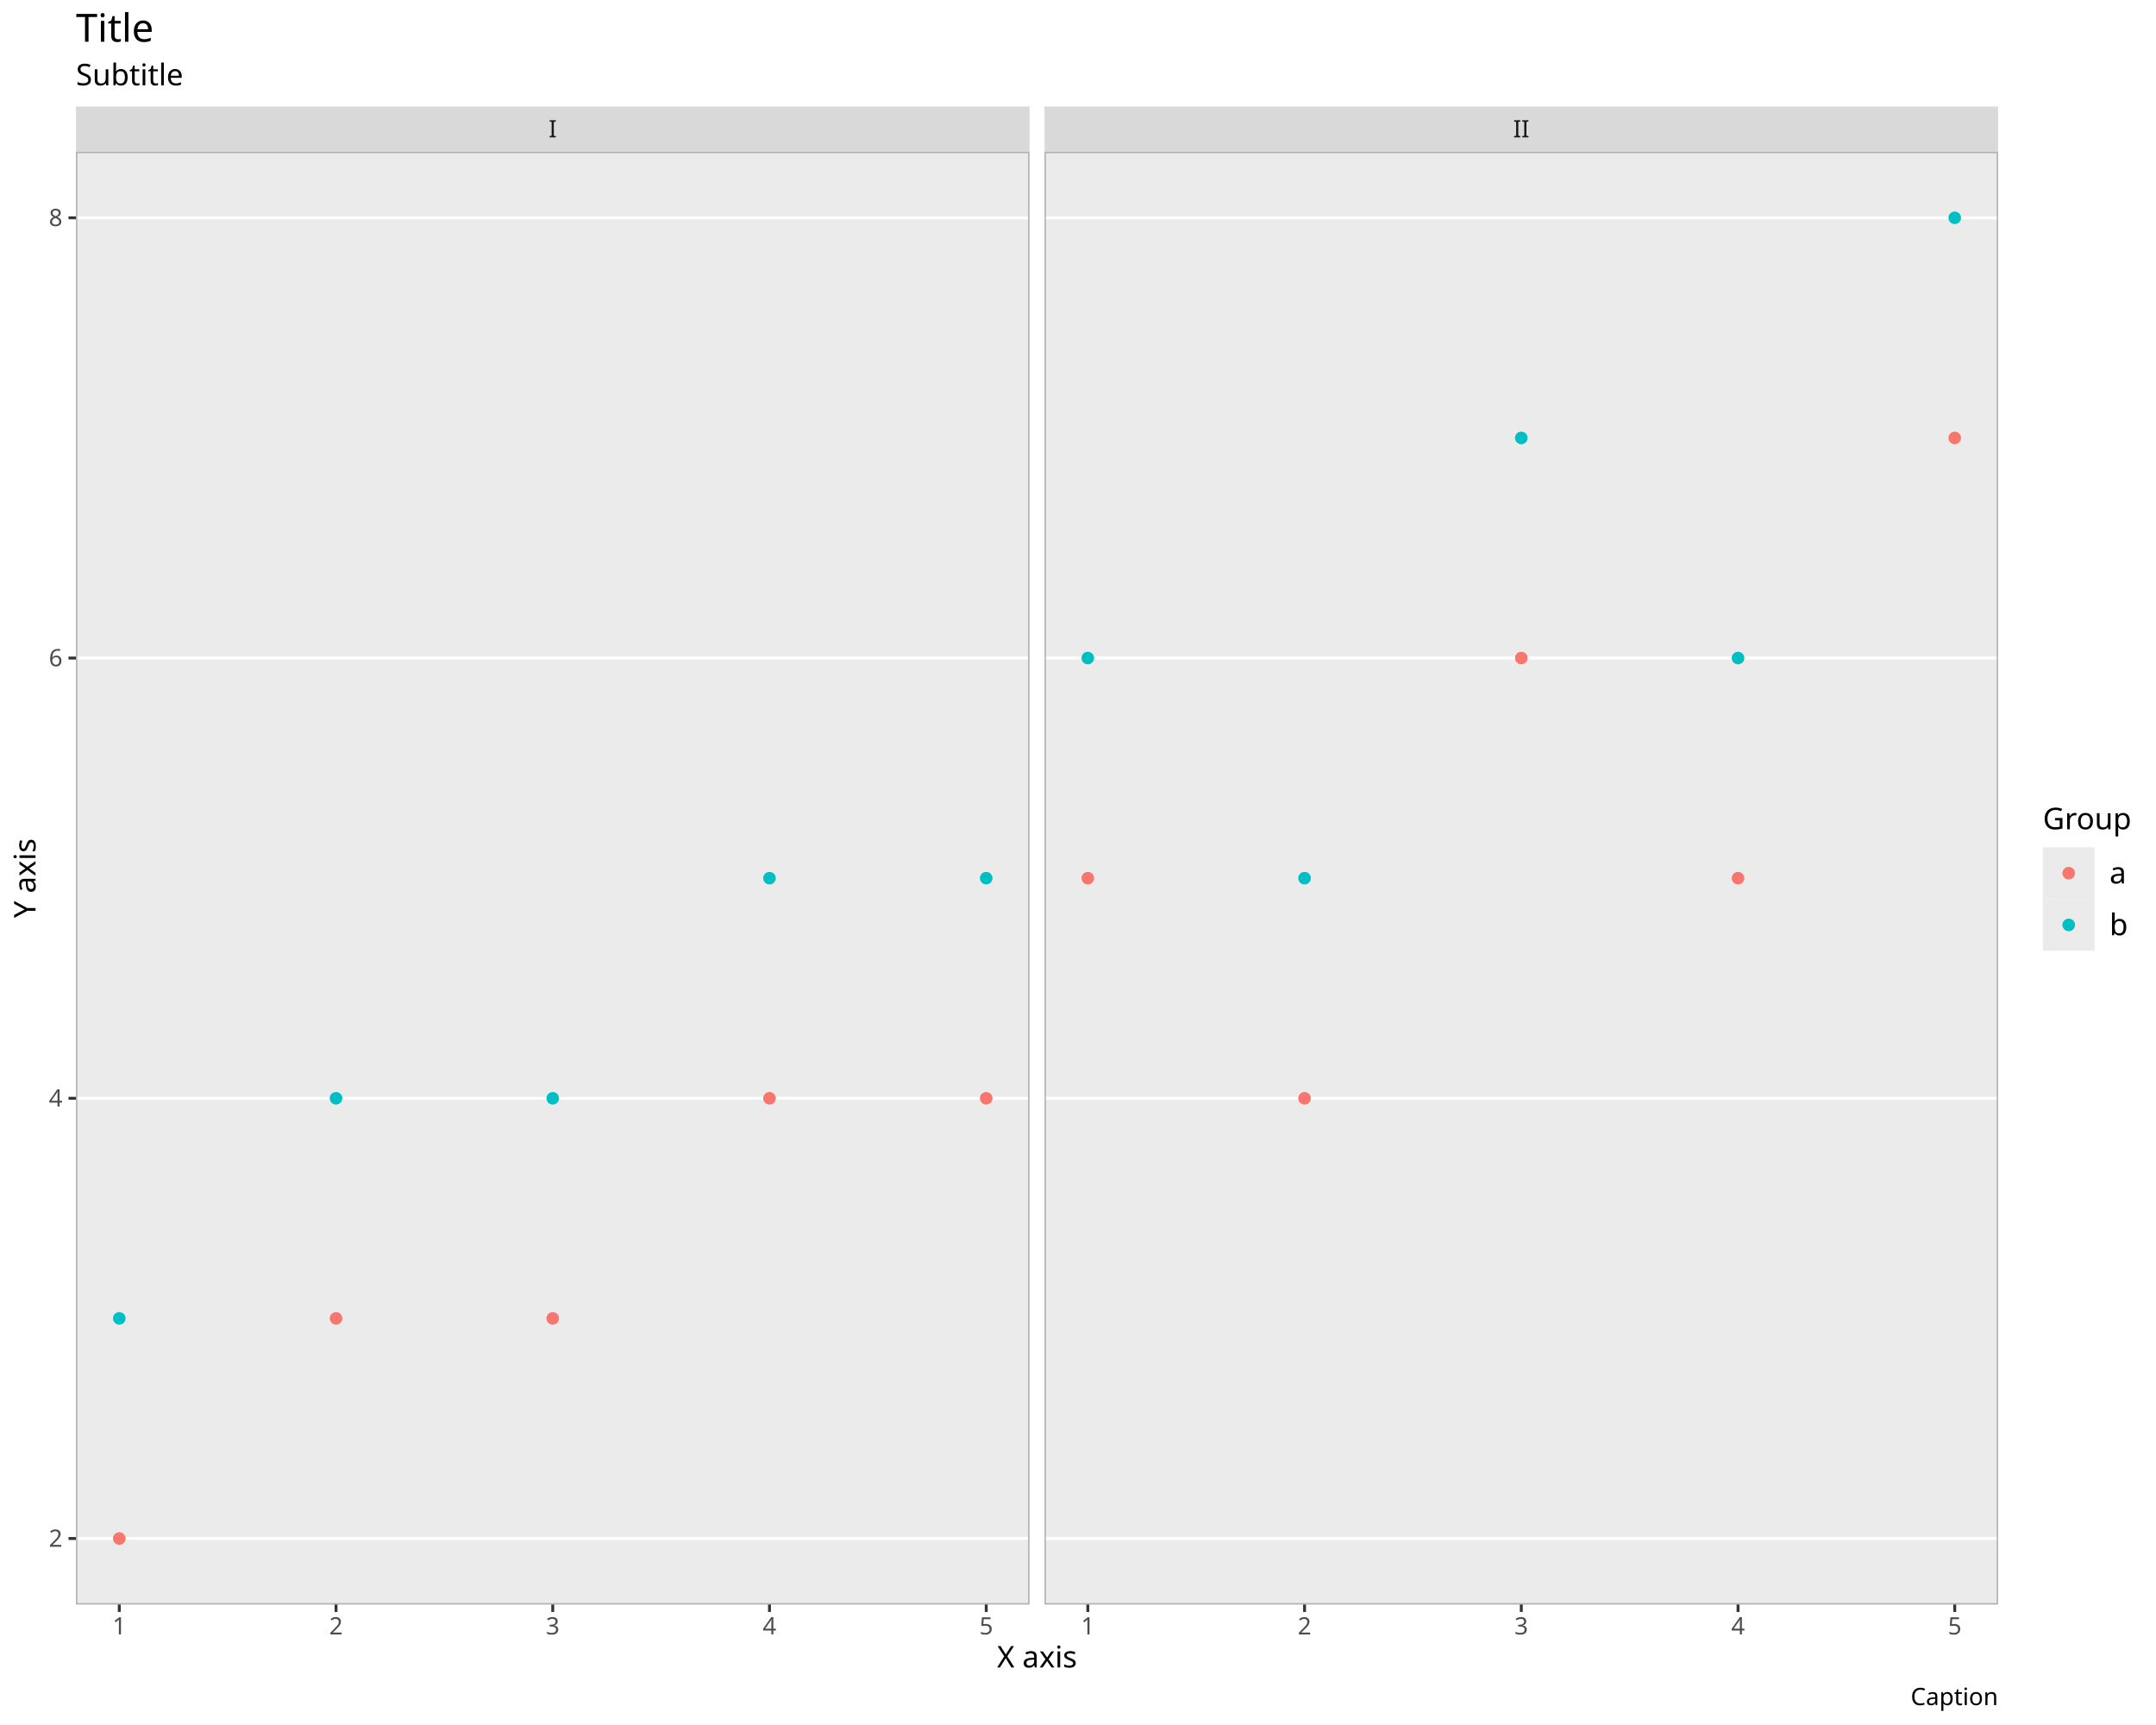
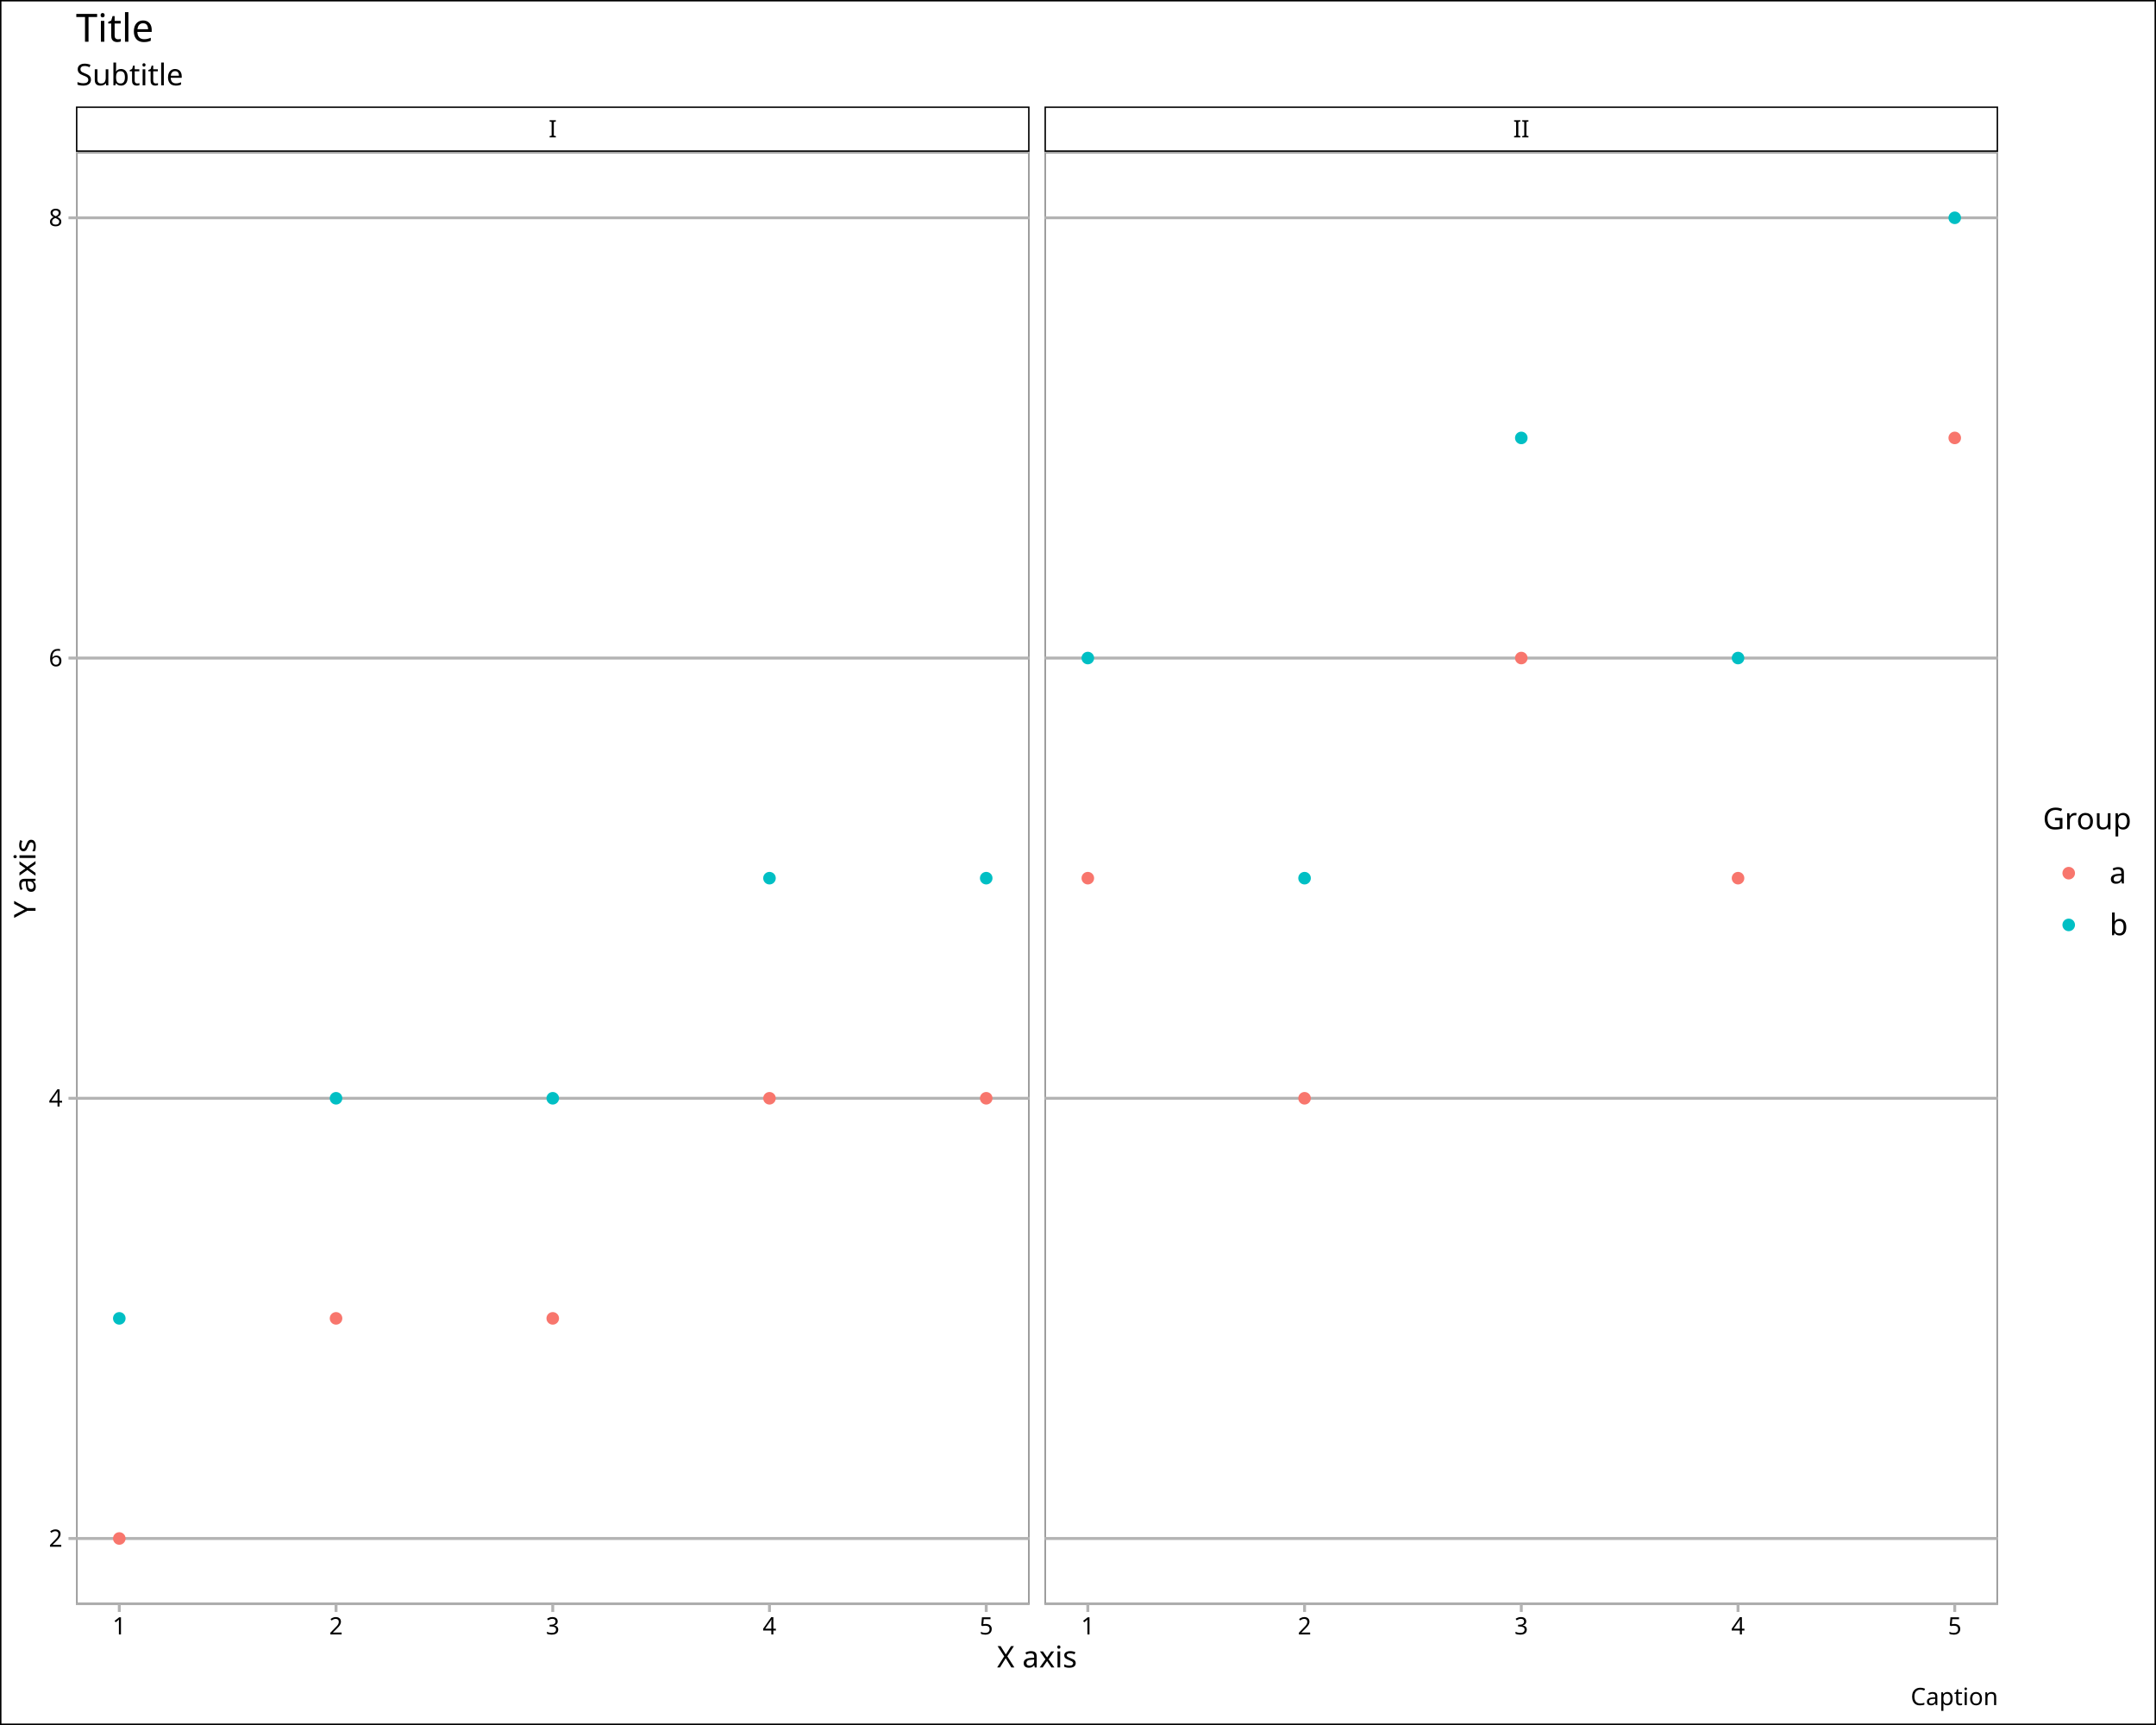
<svg xmlns="http://www.w3.org/2000/svg" class="svglite" data-engine-version="2.0" width="720.00pt" height="576.00pt" viewBox="0 0 720.00 576.00">
  <defs>
    <style type="text/css">
    .svglite line, .svglite polyline, .svglite polygon, .svglite path, .svglite rect, .svglite circle {
      fill: none;
      stroke: #000000;
      stroke-linecap: round;
      stroke-linejoin: round;
      stroke-miterlimit: 10.00;
    }
  </style>
  </defs>
  <rect width="100%" height="100%" style="stroke: none; fill: #FFFFFF;" />
  <defs>
    <clipPath id="cpMC4wMHw3MjAuMDB8MC4wMHw1NzYuMDA=">
      <rect x="0.00" y="0.00" width="720.00" height="576.00" />
    </clipPath>
  </defs>
  <g clip-path="url(#cpMC4wMHw3MjAuMDB8MC4wMHw1NzYuMDA=)">
-     <rect x="0" y="0.00" width="720.00" height="576.00" style="stroke-width: 0.97; stroke: #FFFFFF; fill: #FFFFFF;" />
+     <rect x="0" y="0.00" width="720.00" height="576.00" style="stroke-width: 0.97; fill: #FFFFFF;" />
  </g>
  <defs>
    <clipPath id="cpMjUuMzZ8MzQzLjgzfDUwLjY4fDUzNS43Nw==">
      <rect x="25.36" y="50.68" width="318.46" height="485.09" />
    </clipPath>
  </defs>
  <g clip-path="url(#cpMjUuMzZ8MzQzLjgzfDUwLjY4fDUzNS43Nw==)">
-     <rect x="25.36" y="50.68" width="318.46" height="485.09" style="stroke-width: 0.97; stroke: none; fill: #EBEBEB;" />
-     <polyline points="25.36,513.72 343.83,513.72 " style="stroke-width: 0.97; stroke: #FFFFFF; stroke-linecap: butt;" />
-     <polyline points="25.36,366.73 343.83,366.73 " style="stroke-width: 0.97; stroke: #FFFFFF; stroke-linecap: butt;" />
-     <polyline points="25.36,219.73 343.83,219.73 " style="stroke-width: 0.97; stroke: #FFFFFF; stroke-linecap: butt;" />
-     <polyline points="25.36,72.73 343.83,72.73 " style="stroke-width: 0.97; stroke: #FFFFFF; stroke-linecap: butt;" />
+     <rect x="25.36" y="50.68" width="318.46" height="485.09" style="stroke-width: 0.97; fill: #FFFFFF;" />
+     <polyline points="25.36,513.72 343.83,513.72 " style="stroke-width: 0.97; stroke: #B3B3B3; stroke-linecap: butt;" />
+     <polyline points="25.36,366.73 343.83,366.73 " style="stroke-width: 0.97; stroke: #B3B3B3; stroke-linecap: butt;" />
+     <polyline points="25.36,219.73 343.83,219.73 " style="stroke-width: 0.97; stroke: #B3B3B3; stroke-linecap: butt;" />
+     <polyline points="25.36,72.73 343.83,72.73 " style="stroke-width: 0.97; stroke: #B3B3B3; stroke-linecap: butt;" />
    <circle cx="39.84" cy="513.72" r="1.78" style="stroke-width: 0.64; stroke: #F8766D; fill: #F8766D;" />
    <circle cx="184.59" cy="440.22" r="1.78" style="stroke-width: 0.64; stroke: #F8766D; fill: #F8766D;" />
    <circle cx="329.35" cy="366.73" r="1.78" style="stroke-width: 0.64; stroke: #F8766D; fill: #F8766D;" />
    <circle cx="112.22" cy="440.22" r="1.78" style="stroke-width: 0.64; stroke: #F8766D; fill: #F8766D;" />
    <circle cx="256.97" cy="366.73" r="1.78" style="stroke-width: 0.64; stroke: #F8766D; fill: #F8766D;" />
    <circle cx="39.84" cy="440.22" r="1.78" style="stroke-width: 0.64; stroke: #00BFC4; fill: #00BFC4;" />
    <circle cx="184.59" cy="366.73" r="1.78" style="stroke-width: 0.64; stroke: #00BFC4; fill: #00BFC4;" />
    <circle cx="329.35" cy="293.23" r="1.78" style="stroke-width: 0.64; stroke: #00BFC4; fill: #00BFC4;" />
    <circle cx="112.22" cy="366.73" r="1.78" style="stroke-width: 0.64; stroke: #00BFC4; fill: #00BFC4;" />
    <circle cx="256.97" cy="293.23" r="1.78" style="stroke-width: 0.64; stroke: #00BFC4; fill: #00BFC4;" />
    <rect x="25.36" y="50.68" width="318.46" height="485.09" style="stroke-width: 0.97; stroke: #B3B3B3;" />
  </g>
  <g clip-path="url(#cpMC4wMHw3MjAuMDB8MC4wMHw1NzYuMDA=)">
</g>
  <defs>
    <clipPath id="cpMzQ4LjgxfDY2Ny4yN3w1MC42OHw1MzUuNzc=">
      <rect x="348.81" y="50.68" width="318.46" height="485.09" />
    </clipPath>
  </defs>
  <g clip-path="url(#cpMzQ4LjgxfDY2Ny4yN3w1MC42OHw1MzUuNzc=)">
-     <rect x="348.81" y="50.68" width="318.46" height="485.09" style="stroke-width: 0.97; stroke: none; fill: #EBEBEB;" />
-     <polyline points="348.81,513.72 667.27,513.72 " style="stroke-width: 0.97; stroke: #FFFFFF; stroke-linecap: butt;" />
-     <polyline points="348.81,366.73 667.27,366.73 " style="stroke-width: 0.97; stroke: #FFFFFF; stroke-linecap: butt;" />
-     <polyline points="348.81,219.73 667.27,219.73 " style="stroke-width: 0.97; stroke: #FFFFFF; stroke-linecap: butt;" />
-     <polyline points="348.81,72.73 667.27,72.73 " style="stroke-width: 0.97; stroke: #FFFFFF; stroke-linecap: butt;" />
+     <rect x="348.81" y="50.68" width="318.46" height="485.09" style="stroke-width: 0.97; fill: #FFFFFF;" />
+     <polyline points="348.81,513.72 667.27,513.72 " style="stroke-width: 0.97; stroke: #B3B3B3; stroke-linecap: butt;" />
+     <polyline points="348.81,366.73 667.27,366.73 " style="stroke-width: 0.97; stroke: #B3B3B3; stroke-linecap: butt;" />
+     <polyline points="348.81,219.73 667.27,219.73 " style="stroke-width: 0.97; stroke: #B3B3B3; stroke-linecap: butt;" />
+     <polyline points="348.81,72.73 667.27,72.73 " style="stroke-width: 0.97; stroke: #B3B3B3; stroke-linecap: butt;" />
    <circle cx="435.66" cy="366.73" r="1.78" style="stroke-width: 0.64; stroke: #F8766D; fill: #F8766D;" />
    <circle cx="580.42" cy="293.23" r="1.78" style="stroke-width: 0.64; stroke: #F8766D; fill: #F8766D;" />
    <circle cx="363.28" cy="293.23" r="1.78" style="stroke-width: 0.64; stroke: #F8766D; fill: #F8766D;" />
    <circle cx="508.04" cy="219.73" r="1.78" style="stroke-width: 0.64; stroke: #F8766D; fill: #F8766D;" />
    <circle cx="652.79" cy="146.23" r="1.78" style="stroke-width: 0.64; stroke: #F8766D; fill: #F8766D;" />
    <circle cx="435.66" cy="293.23" r="1.78" style="stroke-width: 0.64; stroke: #00BFC4; fill: #00BFC4;" />
    <circle cx="580.42" cy="219.73" r="1.78" style="stroke-width: 0.64; stroke: #00BFC4; fill: #00BFC4;" />
    <circle cx="363.28" cy="219.73" r="1.78" style="stroke-width: 0.64; stroke: #00BFC4; fill: #00BFC4;" />
    <circle cx="508.04" cy="146.23" r="1.78" style="stroke-width: 0.64; stroke: #00BFC4; fill: #00BFC4;" />
    <circle cx="652.79" cy="72.73" r="1.78" style="stroke-width: 0.64; stroke: #00BFC4; fill: #00BFC4;" />
    <rect x="348.81" y="50.68" width="318.46" height="485.09" style="stroke-width: 0.97; stroke: #B3B3B3;" />
  </g>
  <g clip-path="url(#cpMC4wMHw3MjAuMDB8MC4wMHw1NzYuMDA=)">
</g>
  <defs>
    <clipPath id="cpMjUuMzZ8MzQzLjgzfDM1LjU1fDUwLjY4">
      <rect x="25.36" y="35.55" width="318.46" height="15.14" />
    </clipPath>
  </defs>
  <g clip-path="url(#cpMjUuMzZ8MzQzLjgzfDM1LjU1fDUwLjY4)">
-     <rect x="25.36" y="35.55" width="318.46" height="15.14" style="stroke-width: 0.97; stroke: none; fill: #D9D9D9;" />
-     <text x="184.59" y="45.87" text-anchor="middle" style="font-size: 8.00px; fill: #1A1A1A; font-family: sans;" textLength="2.22px" lengthAdjust="spacingAndGlyphs">I</text>
+     <rect x="25.36" y="35.55" width="318.46" height="15.14" style="stroke-width: 0.97; fill: #FFFFFF;" />
+     <text x="184.59" y="45.87" text-anchor="middle" style="font-size: 8.00px; font-family: sans;" textLength="2.22px" lengthAdjust="spacingAndGlyphs">I</text>
  </g>
  <g clip-path="url(#cpMC4wMHw3MjAuMDB8MC4wMHw1NzYuMDA=)">
</g>
  <defs>
    <clipPath id="cpMzQ4LjgxfDY2Ny4yN3wzNS41NXw1MC42OA==">
      <rect x="348.81" y="35.55" width="318.46" height="15.14" />
    </clipPath>
  </defs>
  <g clip-path="url(#cpMzQ4LjgxfDY2Ny4yN3wzNS41NXw1MC42OA==)">
-     <rect x="348.81" y="35.55" width="318.46" height="15.14" style="stroke-width: 0.97; stroke: none; fill: #D9D9D9;" />
-     <text x="508.04" y="45.87" text-anchor="middle" style="font-size: 8.00px; fill: #1A1A1A; font-family: sans;" textLength="4.44px" lengthAdjust="spacingAndGlyphs">II</text>
+     <rect x="348.81" y="35.55" width="318.46" height="15.14" style="stroke-width: 0.97; fill: #FFFFFF;" />
+     <text x="508.04" y="45.87" text-anchor="middle" style="font-size: 8.00px; font-family: sans;" textLength="4.44px" lengthAdjust="spacingAndGlyphs">II</text>
  </g>
  <g clip-path="url(#cpMC4wMHw3MjAuMDB8MC4wMHw1NzYuMDA=)">
-     <polyline points="39.84,538.26 39.84,535.77 " style="stroke-width: 0.97; stroke: #333333; stroke-linecap: butt;" />
-     <polyline points="112.22,538.26 112.22,535.77 " style="stroke-width: 0.97; stroke: #333333; stroke-linecap: butt;" />
-     <polyline points="184.59,538.26 184.59,535.77 " style="stroke-width: 0.97; stroke: #333333; stroke-linecap: butt;" />
-     <polyline points="256.97,538.26 256.97,535.77 " style="stroke-width: 0.97; stroke: #333333; stroke-linecap: butt;" />
-     <polyline points="329.35,538.26 329.35,535.77 " style="stroke-width: 0.97; stroke: #333333; stroke-linecap: butt;" />
-     <text x="39.84" y="545.76" text-anchor="middle" style="font-size: 8.00px; fill: #4D4D4D; font-family: sans;" textLength="4.45px" lengthAdjust="spacingAndGlyphs">1</text>
-     <text x="112.22" y="545.76" text-anchor="middle" style="font-size: 8.00px; fill: #4D4D4D; font-family: sans;" textLength="4.45px" lengthAdjust="spacingAndGlyphs">2</text>
-     <text x="184.59" y="545.76" text-anchor="middle" style="font-size: 8.00px; fill: #4D4D4D; font-family: sans;" textLength="4.45px" lengthAdjust="spacingAndGlyphs">3</text>
-     <text x="256.97" y="545.76" text-anchor="middle" style="font-size: 8.00px; fill: #4D4D4D; font-family: sans;" textLength="4.45px" lengthAdjust="spacingAndGlyphs">4</text>
-     <text x="329.35" y="545.76" text-anchor="middle" style="font-size: 8.00px; fill: #4D4D4D; font-family: sans;" textLength="4.45px" lengthAdjust="spacingAndGlyphs">5</text>
-     <polyline points="363.28,538.26 363.28,535.77 " style="stroke-width: 0.97; stroke: #333333; stroke-linecap: butt;" />
-     <polyline points="435.66,538.26 435.66,535.77 " style="stroke-width: 0.97; stroke: #333333; stroke-linecap: butt;" />
-     <polyline points="508.04,538.26 508.04,535.77 " style="stroke-width: 0.97; stroke: #333333; stroke-linecap: butt;" />
-     <polyline points="580.42,538.26 580.42,535.77 " style="stroke-width: 0.97; stroke: #333333; stroke-linecap: butt;" />
-     <polyline points="652.79,538.26 652.79,535.77 " style="stroke-width: 0.97; stroke: #333333; stroke-linecap: butt;" />
-     <text x="363.28" y="545.76" text-anchor="middle" style="font-size: 8.00px; fill: #4D4D4D; font-family: sans;" textLength="4.45px" lengthAdjust="spacingAndGlyphs">1</text>
-     <text x="435.66" y="545.76" text-anchor="middle" style="font-size: 8.00px; fill: #4D4D4D; font-family: sans;" textLength="4.45px" lengthAdjust="spacingAndGlyphs">2</text>
-     <text x="508.04" y="545.76" text-anchor="middle" style="font-size: 8.00px; fill: #4D4D4D; font-family: sans;" textLength="4.45px" lengthAdjust="spacingAndGlyphs">3</text>
-     <text x="580.42" y="545.76" text-anchor="middle" style="font-size: 8.00px; fill: #4D4D4D; font-family: sans;" textLength="4.45px" lengthAdjust="spacingAndGlyphs">4</text>
-     <text x="652.79" y="545.76" text-anchor="middle" style="font-size: 8.00px; fill: #4D4D4D; font-family: sans;" textLength="4.45px" lengthAdjust="spacingAndGlyphs">5</text>
-     <text x="20.88" y="516.48" text-anchor="end" style="font-size: 8.00px; fill: #4D4D4D; font-family: sans;" textLength="4.45px" lengthAdjust="spacingAndGlyphs">2</text>
-     <text x="20.88" y="369.48" text-anchor="end" style="font-size: 8.00px; fill: #4D4D4D; font-family: sans;" textLength="4.45px" lengthAdjust="spacingAndGlyphs">4</text>
-     <text x="20.88" y="222.48" text-anchor="end" style="font-size: 8.00px; fill: #4D4D4D; font-family: sans;" textLength="4.45px" lengthAdjust="spacingAndGlyphs">6</text>
-     <text x="20.88" y="75.49" text-anchor="end" style="font-size: 8.00px; fill: #4D4D4D; font-family: sans;" textLength="4.45px" lengthAdjust="spacingAndGlyphs">8</text>
-     <polyline points="22.87,513.72 25.36,513.72 " style="stroke-width: 0.97; stroke: #333333; stroke-linecap: butt;" />
-     <polyline points="22.87,366.73 25.36,366.73 " style="stroke-width: 0.97; stroke: #333333; stroke-linecap: butt;" />
-     <polyline points="22.87,219.73 25.36,219.73 " style="stroke-width: 0.97; stroke: #333333; stroke-linecap: butt;" />
-     <polyline points="22.87,72.73 25.36,72.73 " style="stroke-width: 0.97; stroke: #333333; stroke-linecap: butt;" />
+     <polyline points="39.84,538.26 39.84,535.77 " style="stroke-width: 0.97; stroke: #B3B3B3; stroke-linecap: butt;" />
+     <polyline points="112.22,538.26 112.22,535.77 " style="stroke-width: 0.97; stroke: #B3B3B3; stroke-linecap: butt;" />
+     <polyline points="184.59,538.26 184.59,535.77 " style="stroke-width: 0.97; stroke: #B3B3B3; stroke-linecap: butt;" />
+     <polyline points="256.97,538.26 256.97,535.77 " style="stroke-width: 0.97; stroke: #B3B3B3; stroke-linecap: butt;" />
+     <polyline points="329.35,538.26 329.35,535.77 " style="stroke-width: 0.97; stroke: #B3B3B3; stroke-linecap: butt;" />
+     <text x="39.84" y="545.76" text-anchor="middle" style="font-size: 8.00px; font-family: sans;" textLength="4.45px" lengthAdjust="spacingAndGlyphs">1</text>
+     <text x="112.22" y="545.76" text-anchor="middle" style="font-size: 8.00px; font-family: sans;" textLength="4.45px" lengthAdjust="spacingAndGlyphs">2</text>
+     <text x="184.59" y="545.76" text-anchor="middle" style="font-size: 8.00px; font-family: sans;" textLength="4.45px" lengthAdjust="spacingAndGlyphs">3</text>
+     <text x="256.97" y="545.76" text-anchor="middle" style="font-size: 8.00px; font-family: sans;" textLength="4.45px" lengthAdjust="spacingAndGlyphs">4</text>
+     <text x="329.35" y="545.76" text-anchor="middle" style="font-size: 8.00px; font-family: sans;" textLength="4.45px" lengthAdjust="spacingAndGlyphs">5</text>
+     <polyline points="363.28,538.26 363.28,535.77 " style="stroke-width: 0.97; stroke: #B3B3B3; stroke-linecap: butt;" />
+     <polyline points="435.66,538.26 435.66,535.77 " style="stroke-width: 0.97; stroke: #B3B3B3; stroke-linecap: butt;" />
+     <polyline points="508.04,538.26 508.04,535.77 " style="stroke-width: 0.97; stroke: #B3B3B3; stroke-linecap: butt;" />
+     <polyline points="580.42,538.26 580.42,535.77 " style="stroke-width: 0.97; stroke: #B3B3B3; stroke-linecap: butt;" />
+     <polyline points="652.79,538.26 652.79,535.77 " style="stroke-width: 0.97; stroke: #B3B3B3; stroke-linecap: butt;" />
+     <text x="363.28" y="545.76" text-anchor="middle" style="font-size: 8.00px; font-family: sans;" textLength="4.45px" lengthAdjust="spacingAndGlyphs">1</text>
+     <text x="435.66" y="545.76" text-anchor="middle" style="font-size: 8.00px; font-family: sans;" textLength="4.45px" lengthAdjust="spacingAndGlyphs">2</text>
+     <text x="508.04" y="545.76" text-anchor="middle" style="font-size: 8.00px; font-family: sans;" textLength="4.45px" lengthAdjust="spacingAndGlyphs">3</text>
+     <text x="580.42" y="545.76" text-anchor="middle" style="font-size: 8.00px; font-family: sans;" textLength="4.45px" lengthAdjust="spacingAndGlyphs">4</text>
+     <text x="652.79" y="545.76" text-anchor="middle" style="font-size: 8.00px; font-family: sans;" textLength="4.45px" lengthAdjust="spacingAndGlyphs">5</text>
+     <text x="20.88" y="516.48" text-anchor="end" style="font-size: 8.00px; font-family: sans;" textLength="4.45px" lengthAdjust="spacingAndGlyphs">2</text>
+     <text x="20.88" y="369.48" text-anchor="end" style="font-size: 8.00px; font-family: sans;" textLength="4.45px" lengthAdjust="spacingAndGlyphs">4</text>
+     <text x="20.88" y="222.48" text-anchor="end" style="font-size: 8.00px; font-family: sans;" textLength="4.45px" lengthAdjust="spacingAndGlyphs">6</text>
+     <text x="20.88" y="75.49" text-anchor="end" style="font-size: 8.00px; font-family: sans;" textLength="4.45px" lengthAdjust="spacingAndGlyphs">8</text>
+     <polyline points="22.87,513.72 25.36,513.72 " style="stroke-width: 0.97; stroke: #B3B3B3; stroke-linecap: butt;" />
+     <polyline points="22.87,366.73 25.36,366.73 " style="stroke-width: 0.97; stroke: #B3B3B3; stroke-linecap: butt;" />
+     <polyline points="22.87,219.73 25.36,219.73 " style="stroke-width: 0.97; stroke: #B3B3B3; stroke-linecap: butt;" />
+     <polyline points="22.87,72.73 25.36,72.73 " style="stroke-width: 0.97; stroke: #B3B3B3; stroke-linecap: butt;" />
    <text x="346.32" y="556.79" text-anchor="middle" style="font-size: 10.00px; font-family: sans;" textLength="27.24px" lengthAdjust="spacingAndGlyphs">X axis</text>
    <text transform="translate(11.86,293.23) rotate(-90)" text-anchor="middle" style="font-size: 10.00px; font-family: sans;" textLength="27.24px" lengthAdjust="spacingAndGlyphs">Y axis</text>
    <rect x="677.23" y="264.00" width="37.79" height="58.46" style="stroke-width: 0.97; stroke: none; fill: #FFFFFF;" />
    <text x="682.21" y="276.90" style="font-size: 10.00px; font-family: sans;" textLength="27.80px" lengthAdjust="spacingAndGlyphs">Group</text>
-     <rect x="682.21" y="282.92" width="17.28" height="17.28" style="stroke-width: 0.97; stroke: none; fill: #EBEBEB;" />
+     <rect x="682.21" y="282.92" width="17.28" height="17.28" style="stroke-width: 0.97; stroke: none; fill: #FFFFFF;" />
    <circle cx="690.85" cy="291.56" r="1.78" style="stroke-width: 0.64; stroke: #F8766D; fill: #F8766D;" />
-     <rect x="682.21" y="300.20" width="17.28" height="17.28" style="stroke-width: 0.97; stroke: none; fill: #EBEBEB;" />
+     <rect x="682.21" y="300.20" width="17.28" height="17.28" style="stroke-width: 0.97; stroke: none; fill: #FFFFFF;" />
    <circle cx="690.85" cy="308.84" r="1.78" style="stroke-width: 0.64; stroke: #00BFC4; fill: #00BFC4;" />
    <text x="704.48" y="295.00" style="font-size: 10.00px; font-family: sans;" textLength="5.56px" lengthAdjust="spacingAndGlyphs">a</text>
    <text x="704.48" y="312.28" style="font-size: 10.00px; font-family: sans;" textLength="5.56px" lengthAdjust="spacingAndGlyphs">b</text>
    <text x="25.36" y="28.49" style="font-size: 10.00px; font-family: sans;" textLength="33.35px" lengthAdjust="spacingAndGlyphs">Subtitle</text>
    <text x="25.36" y="13.93" style="font-size: 13.00px; font-family: sans;" textLength="24.55px" lengthAdjust="spacingAndGlyphs">Title</text>
    <text x="667.27" y="569.36" text-anchor="end" style="font-size: 8.00px; font-family: sans;" textLength="27.58px" lengthAdjust="spacingAndGlyphs">Caption</text>
  </g>
</svg>
